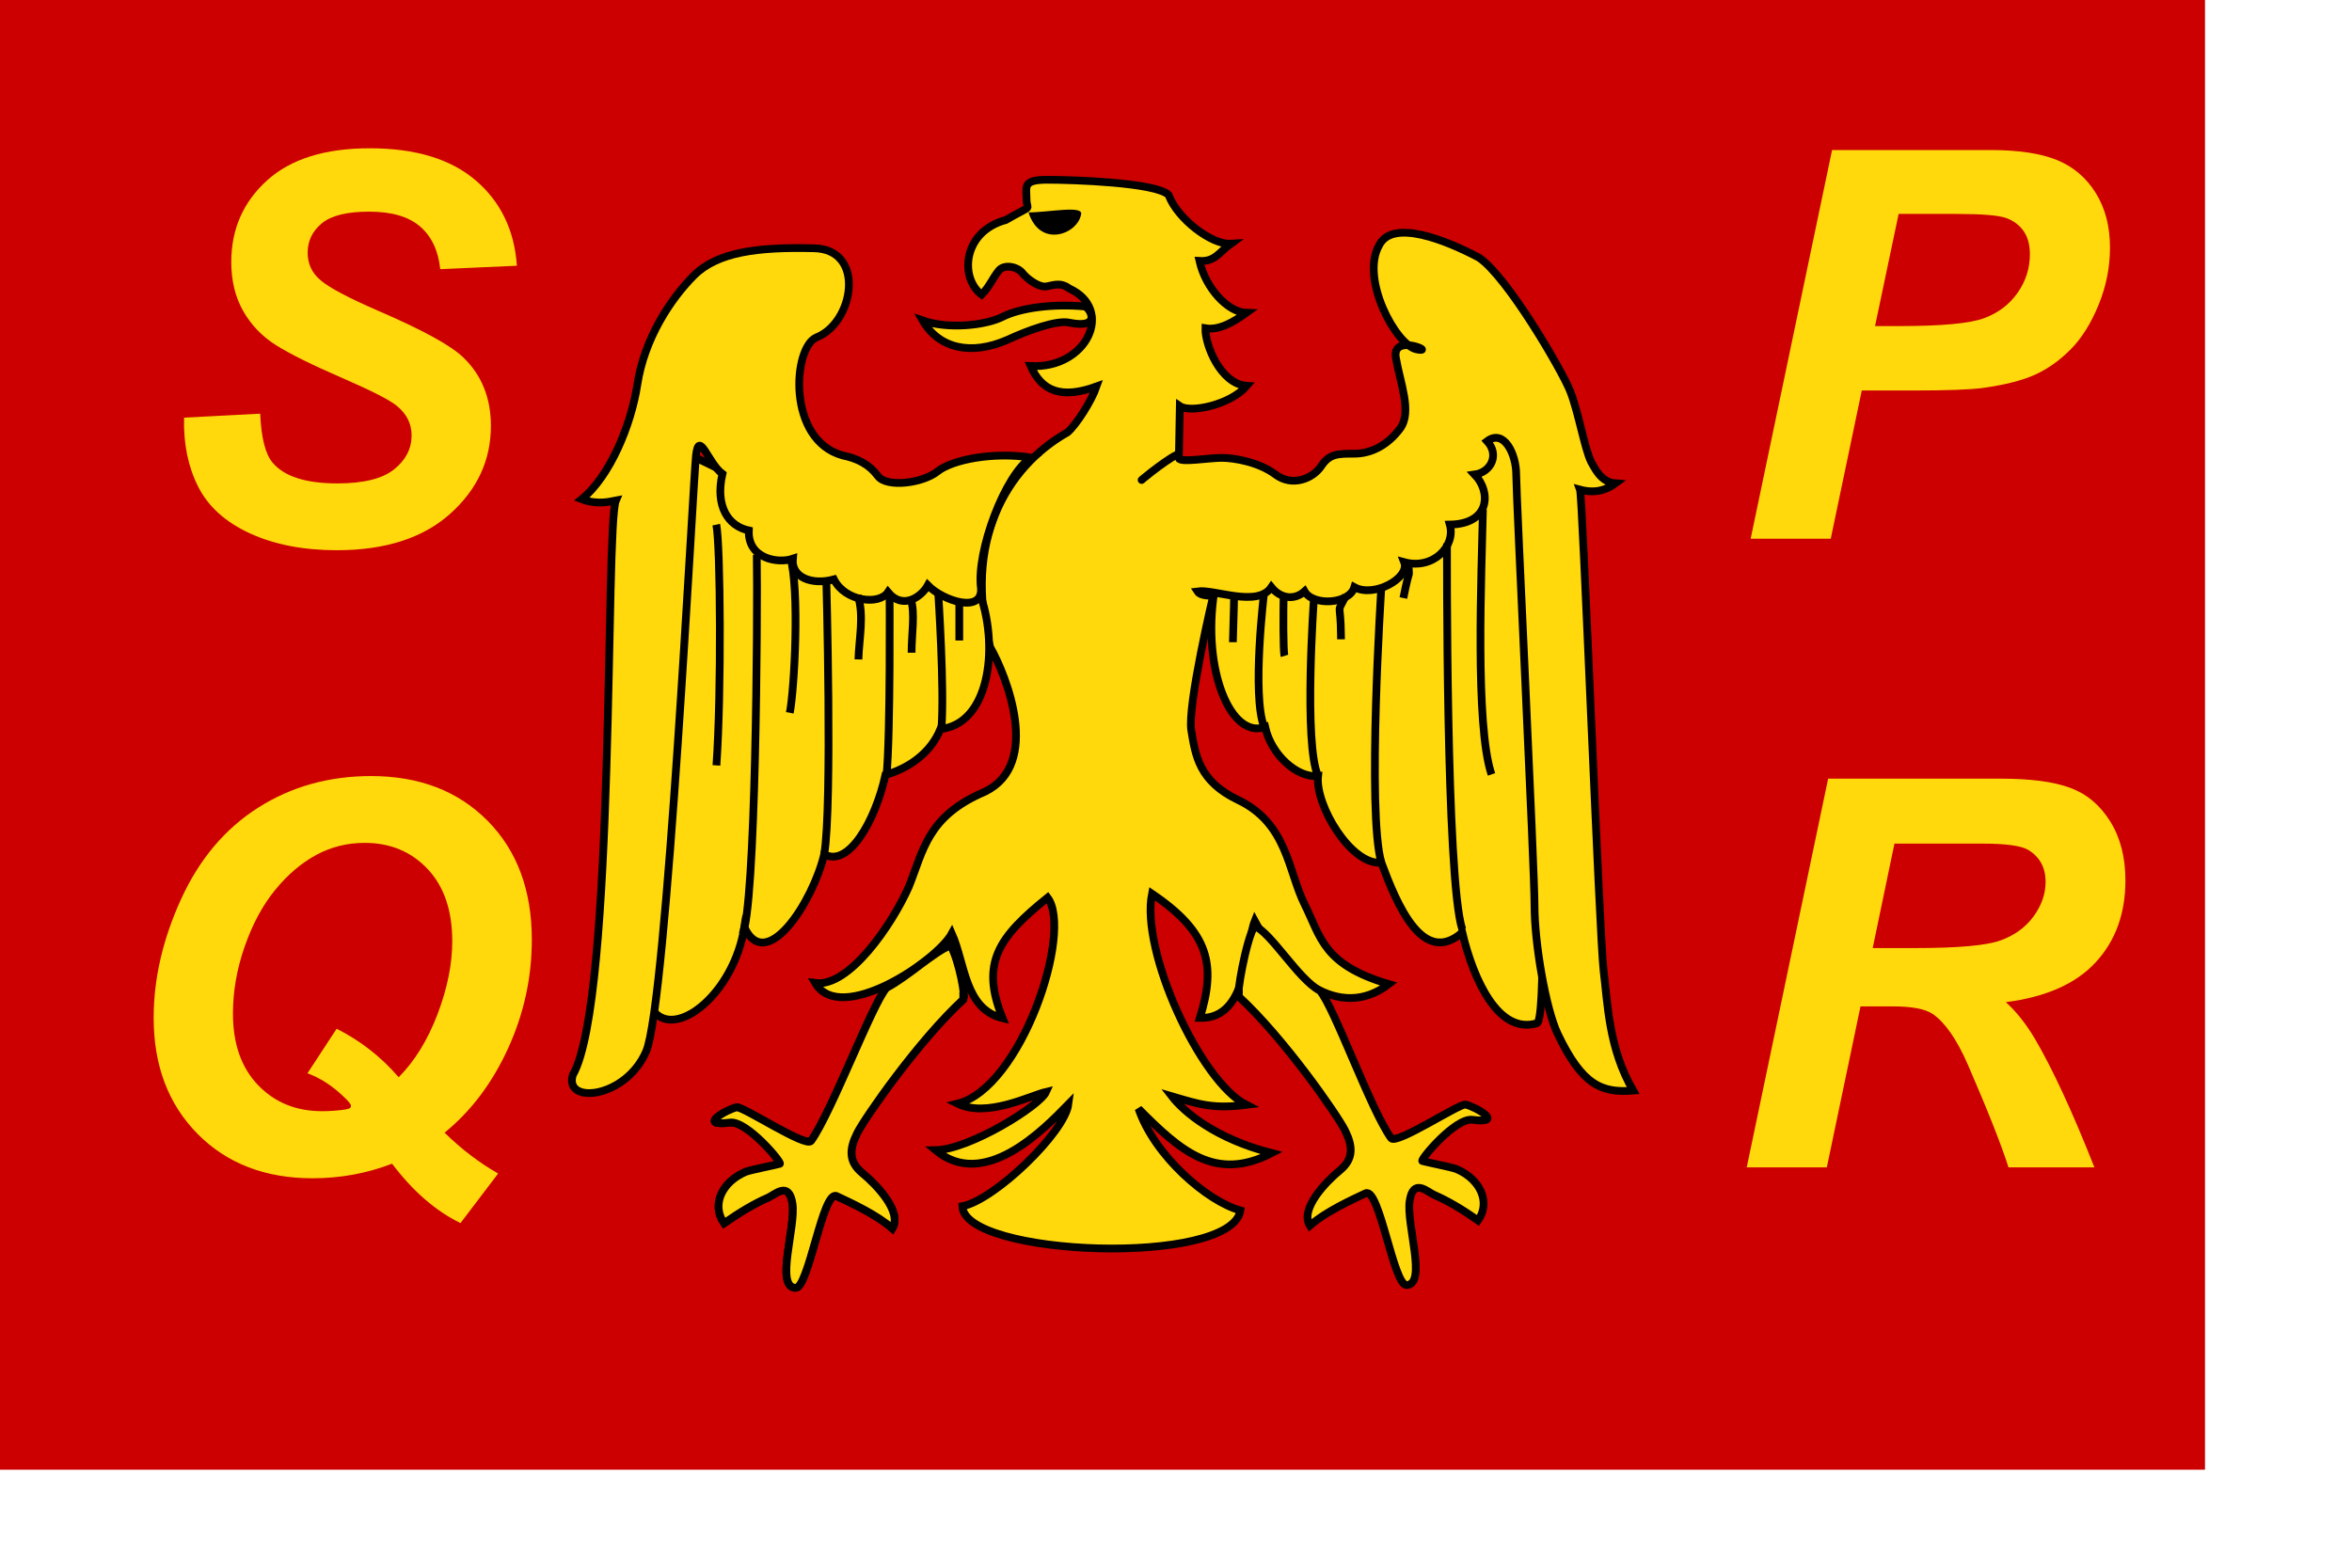
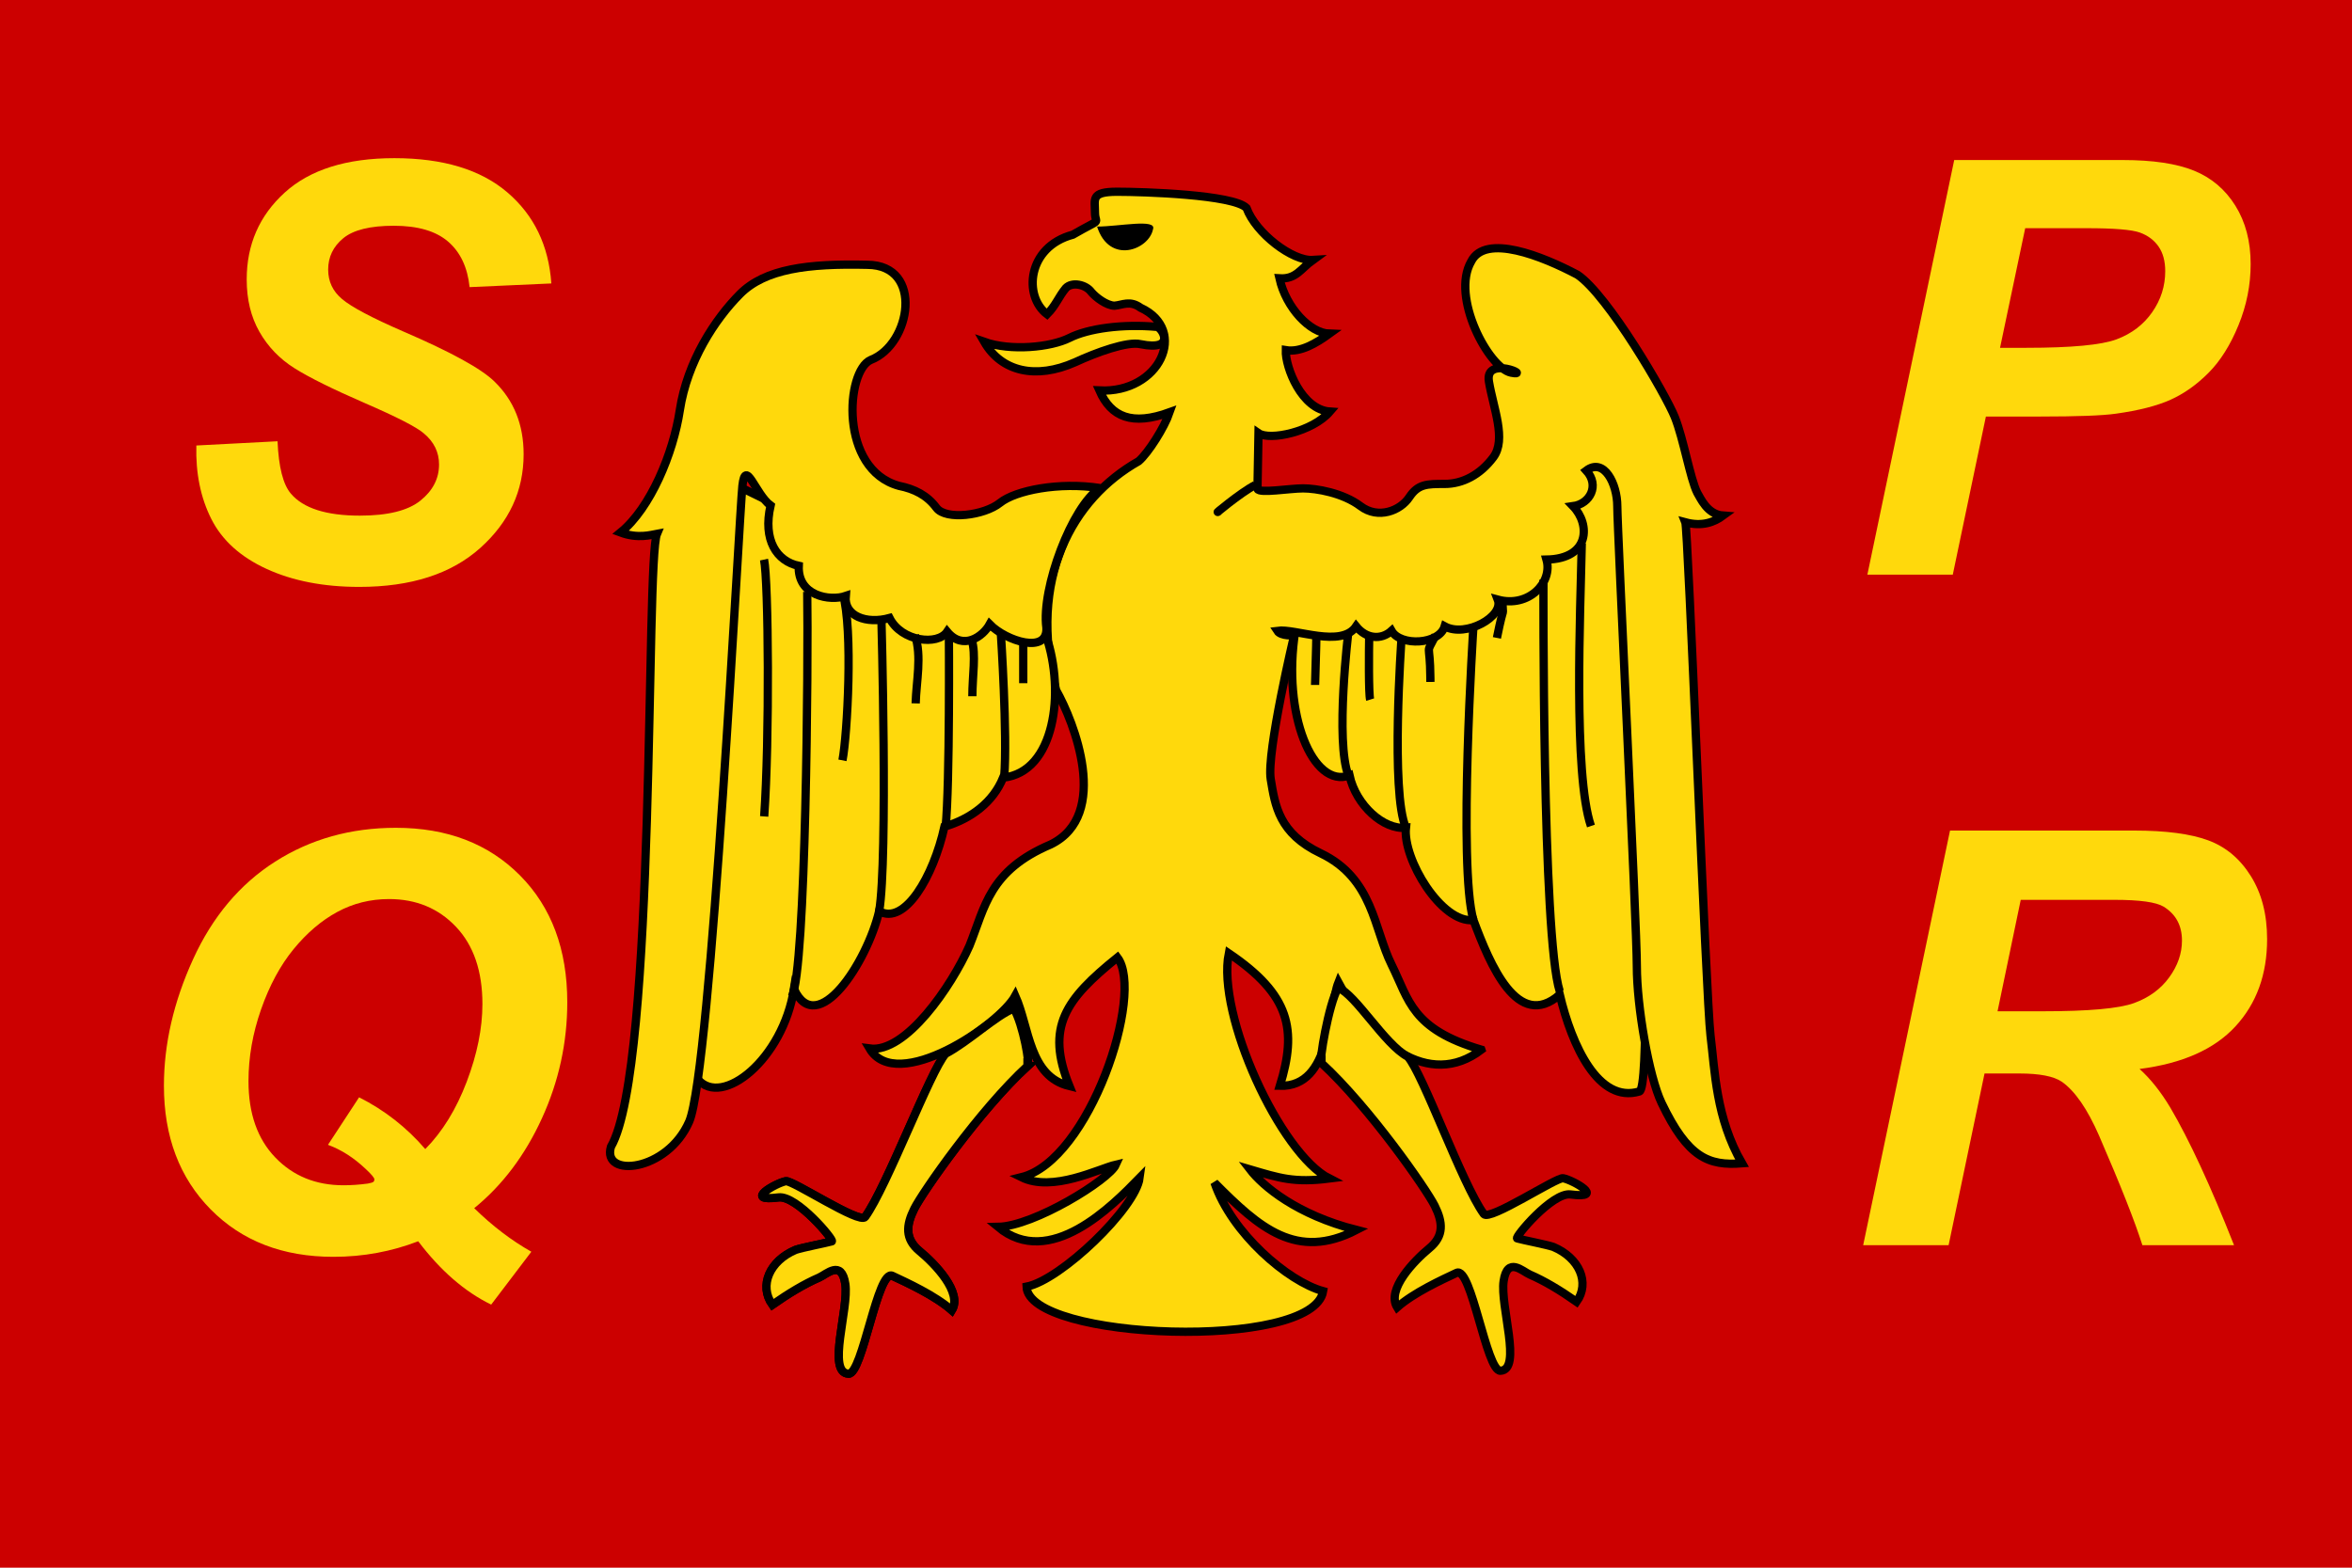
- <svg xmlns="http://www.w3.org/2000/svg" id="svg554" width="165mm" height="311.81pt">
+ <svg xmlns="http://www.w3.org/2000/svg" id="svg554" width="438.484pt" height="292.322pt" version="1.1">
  <defs id="defs556" />
  <rect y="0" x="0" height="389.763" width="584.646" id="rect559" style="font-size:12px;fill:#cc0000;fill-rule:evenodd;stroke-width:1" />
-   <path style="fill:#ffd90c;stroke:none;stroke-width:2;stroke-miterlimit:4;stroke-opacity:1" d="M 48.808,110.761 L 68.987,109.706 C 69.269,116.128 70.37,120.464 72.292,122.714 C 75.386,126.37 81.105,128.198 89.448,128.198 C 96.386,128.198 101.401,126.956 104.495,124.471 C 107.589,121.987 109.136,118.987 109.136,115.471 C 109.136,112.425 107.87,109.847 105.339,107.737 C 103.558,106.19 98.671,103.682 90.679,100.214 C 82.687,96.745 76.851,93.85 73.171,91.53 C 69.491,89.21 66.597,86.198 64.487,82.495 C 62.378,78.792 61.323,74.456 61.323,69.487 C 61.323,60.815 64.464,53.62 70.745,47.901 C 77.027,42.183 86.12,39.323 98.027,39.323 C 110.12,39.323 119.483,42.159 126.116,47.831 C 132.749,53.503 136.394,61.05 137.05,70.471 L 116.73,71.386 C 116.214,66.464 114.433,62.69 111.386,60.065 C 108.339,57.44 103.839,56.128 97.886,56.128 C 92.026,56.128 87.843,57.159 85.335,59.221 C 82.827,61.284 81.573,63.886 81.573,67.026 C 81.573,69.979 82.722,72.417 85.019,74.339 C 87.316,76.307 92.401,79.003 100.277,82.425 C 112.136,87.534 119.683,91.682 122.917,94.87 C 127.745,99.557 130.159,105.581 130.159,112.94 C 130.159,122.034 126.562,129.804 119.366,136.249 C 112.171,142.694 102.151,145.917 89.308,145.917 C 80.448,145.917 72.773,144.429 66.28,141.452 C 59.788,138.475 55.206,134.339 52.534,129.042 C 49.862,123.745 48.62,117.651 48.808,110.761 L 48.808,110.761 z " id="text670" />
-   <path style="fill:#ffd90c;stroke:none;stroke-width:2;stroke-miterlimit:4;stroke-opacity:1" d="M 485.414,142.865 L 464.18,142.865 L 485.766,39.787 L 527.672,39.787 C 535.125,39.787 541.019,40.666 545.356,42.424 C 549.691,44.182 553.125,47.088 555.656,51.143 C 558.187,55.197 559.453,60.037 559.453,65.662 C 559.453,70.865 558.445,75.928 556.43,80.85 C 554.414,85.772 551.941,89.709 549.012,92.662 C 546.082,95.615 542.93,97.854 539.555,99.377 C 536.18,100.9 531.633,102.061 525.914,102.857 C 522.586,103.326 516.352,103.561 507.211,103.561 L 493.641,103.561 L 485.414,142.865 z M 497.156,86.475 L 503.695,86.475 C 514.898,86.475 522.375,85.772 526.125,84.365 C 529.875,82.959 532.828,80.709 534.984,77.615 C 537.141,74.522 538.219,71.123 538.219,67.42 C 538.219,64.936 537.668,62.897 536.566,61.303 C 535.465,59.709 533.918,58.549 531.926,57.822 C 529.934,57.096 525.492,56.733 518.602,56.732 L 503.414,56.732 L 497.156,86.475 z " id="text673" />
-   <path style="fill:#ffd90c;stroke:none;stroke-width:2;stroke-miterlimit:4;stroke-opacity:1" d="M 103.955,308.607 C 100.673,309.873 97.275,310.834 93.759,311.49 C 90.244,312.146 86.611,312.475 82.861,312.475 C 70.299,312.475 60.138,308.549 52.381,300.697 C 44.623,292.846 40.744,282.592 40.744,269.935 C 40.744,259.576 43.158,249.1 47.986,238.506 C 52.814,227.912 59.623,219.814 68.412,214.213 C 77.201,208.611 87.197,205.811 98.4,205.81 C 111.15,205.811 121.439,209.76 129.267,217.658 C 137.095,225.557 141.009,236.068 141.009,249.193 C 141.009,259.225 138.912,268.834 134.717,278.021 C 130.521,287.209 124.908,294.662 117.877,300.381 C 122.377,304.787 127.111,308.396 132.08,311.209 L 122.095,324.357 C 115.533,321.17 109.486,315.92 103.955,308.607 L 103.955,308.607 z M 105.713,285.685 C 109.978,281.373 113.412,275.795 116.013,268.951 C 118.615,262.107 119.916,255.662 119.916,249.615 C 119.916,241.459 117.736,235.072 113.377,230.455 C 109.017,225.838 103.463,223.529 96.713,223.529 C 92.072,223.529 87.783,224.596 83.845,226.728 C 79.908,228.861 76.287,231.943 72.982,235.975 C 69.677,240.006 66.982,244.998 64.896,250.951 C 62.81,256.904 61.767,262.857 61.767,268.81 C 61.767,276.826 63.982,283.143 68.412,287.76 C 72.841,292.377 78.502,294.685 85.392,294.685 C 87.314,294.685 89.33,294.545 91.439,294.264 C 92.189,294.123 92.646,293.982 92.81,293.842 C 92.974,293.701 93.056,293.49 93.056,293.209 C 93.056,292.834 92.353,291.99 90.947,290.678 C 87.994,287.865 84.853,285.85 81.525,284.631 L 89.259,272.818 C 95.588,276.006 101.072,280.295 105.713,285.685 L 105.713,285.685 z " id="text676" />
-   <path style="fill:#ffd90c;stroke:none;stroke-width:2;stroke-miterlimit:4;stroke-opacity:1" d="M 484.373,309.575 L 463.139,309.575 L 484.725,206.496 L 530.498,206.496 C 538.373,206.497 544.502,207.305 548.885,208.922 C 553.268,210.54 556.807,213.504 559.502,217.817 C 562.197,222.129 563.545,227.356 563.545,233.496 C 563.545,242.262 560.92,249.493 555.67,255.188 C 550.42,260.883 542.475,264.411 531.834,265.77 C 534.553,268.207 537.107,271.418 539.498,275.403 C 544.232,283.465 549.506,294.856 555.318,309.575 L 532.537,309.575 C 530.709,303.762 527.123,294.692 521.779,282.364 C 518.873,275.707 515.779,271.231 512.498,268.934 C 510.482,267.575 506.967,266.895 501.951,266.895 L 493.303,266.895 L 484.373,309.575 z M 496.537,251.426 L 507.787,251.426 C 519.178,251.426 526.736,250.746 530.463,249.387 C 534.189,248.028 537.107,245.895 539.217,242.989 C 541.326,240.082 542.381,237.036 542.381,233.848 C 542.381,230.098 540.857,227.286 537.811,225.41 C 535.936,224.286 531.881,223.723 525.647,223.723 L 502.303,223.723 L 496.537,251.426 z " id="text679" />
-   <g id="g1386" transform="translate(0.340265,0)">
-     <path d="M 255.067,265.053 C 243.198,275.967 228.955,296.43 226.92,300.523 C 224.885,304.616 224.546,308.026 228.277,311.096 C 232.007,314.165 238.967,321.35 236.259,325.773 C 232.04,322.061 225.148,318.927 221.473,317.196 C 217.798,315.465 214.072,341.678 210.591,341.54 C 205.116,341.322 210.728,325.383 209.786,319.205 C 208.843,313.028 205.08,316.845 203.259,317.632 C 199.616,319.206 195.806,321.498 191.652,324.397 C 188.26,319.622 190.973,313.483 197.416,310.755 C 199.019,310.191 205.011,309.043 206.433,308.63 C 207.144,308.423 197.691,297.121 193.177,297.703 C 184.251,298.855 192.483,294.144 194.994,293.673 C 196.632,293.365 213.355,304.445 214.712,302.57 C 220.138,295.066 230.99,266.077 234.72,261.984 C 240.485,258.915 247.267,252.435 251.676,250.729 C 254.05,254.822 255.746,265.053 255.067,264.712 L 255.067,265.053 L 255.067,265.053 L 255.067,265.053 z " id="path2259" style="font-size:12px;fill:#ffd90c;fill-opacity:1;fill-rule:evenodd;stroke:#000000;stroke-width:2.056" />
-     <path style="font-size:12px;fill:#ffd90c;fill-opacity:1;fill-rule:evenodd;stroke:#000000;stroke-width:2.056" id="path619" d="M 321.628,156.83 C 318.327,177.578 326.029,196.113 335.107,192.794 C 336.757,200.263 343.634,206.349 349.135,205.796 C 348.31,213.542 357.938,229.587 365.915,228.757 C 370.041,239.823 376.918,256.422 387.371,247.292 C 390.397,260.018 396.999,274.403 407.176,271.36 C 411.853,269.977 403.876,103.991 404.701,106.758 L 321.628,156.83 L 321.628,156.83 z " />
-     <path style="font-size:12px;fill:#ffd90c;fill-opacity:1;fill-rule:evenodd;stroke:#000000;stroke-width:2.056" id="path1831" d="M 367.888,260.982 C 350.483,255.84 349.961,248.676 345.559,239.823 C 341.158,230.97 341.027,218.405 327.954,212.159 C 317.587,207.205 316.629,200.378 315.529,193.738 C 314.429,187.099 321.353,157.937 321.353,157.937 C 321.353,157.937 318.063,158.261 317.152,156.83 C 321.686,156.182 333.067,161.201 336.757,155.724 C 339.28,158.853 342.97,159.178 345.559,156.83 C 347.76,160.742 357.407,160.284 358.763,155.724 C 364.009,158.596 373.589,153.253 371.967,149.084 C 379.68,151.175 385.693,144.792 384.07,139.125 C 394.896,138.935 395.018,130.34 390.672,125.846 C 394.884,125.265 397.352,120.705 393.973,116.994 C 398.374,113.674 401.675,120.313 401.675,125.846 C 401.675,131.379 406.532,230.255 406.532,240.214 C 406.532,250.174 409.523,267.589 412.678,274.194 C 419.225,287.898 424.392,289.876 432.684,289.227 C 426.192,278.016 425.948,266.313 424.848,257.461 C 423.748,248.609 419.21,129.848 418.58,129.87 L 418.572,129.849 C 422.736,130.976 425.741,129.844 427.985,128.186 C 423.984,127.897 422.344,123.781 421.54,122.485 C 419.784,118.951 418.18,109.248 415.979,103.715 C 413.778,98.182 399.332,73.358 391.772,68.305 C 382.97,63.644 368.902,58.016 365.365,64.985 C 360.225,73.822 369.766,91.543 375.268,92.649 C 380.769,93.756 368.666,88.223 369.766,94.862 C 370.866,101.502 374.167,109.248 370.866,113.674 C 367.566,118.1 363.164,120.313 358.763,120.313 C 354.362,120.313 352.161,120.313 349.961,123.633 C 347.76,126.953 342.259,129.166 337.857,125.846 C 333.456,122.526 326.854,121.42 323.553,121.42 C 320.252,121.42 312.617,122.728 312.228,121.554 L 312.484,107.694 C 315.275,109.624 325.936,107.352 330.243,102.322 C 323.238,101.86 319.135,91.354 319.269,87.057 C 322.982,87.672 326.876,85.303 330.115,82.96 C 325.282,82.811 319.347,76.549 317.692,69.2 C 321.85,69.456 322.929,66.854 325.996,64.638 C 320.933,64.959 311.823,58.012 309.505,51.7 C 306.204,48.381 283.942,47.671 277.34,47.671 C 270.738,47.671 271.839,49.493 271.839,52.813 C 271.839,56.132 274.04,53.919 266.337,58.345 C 254.94,61.402 254.034,73.697 259.93,78.135 C 262.131,75.922 262.756,73.835 264.587,71.63 C 266.14,69.975 269.585,70.751 270.914,72.585 C 272.037,73.94 274.718,75.955 276.67,76.004 C 278.658,75.855 280.547,74.586 283.17,76.509 C 295.218,82.048 287.905,97.852 272.939,97.075 C 275.868,103.732 281.058,105.88 290.397,102.493 C 289.091,106.277 285.086,112.613 282.703,114.658 C 266.191,123.997 255.067,143.908 262.192,171.607 C 266.593,179.353 275.814,202.632 260.836,209.945 C 245.498,216.462 244.52,225.505 240.642,235.14 C 236.164,245.248 224.754,261.933 215.807,260.681 C 222.52,272.088 248.088,254.801 252.034,247.569 C 255.59,255.595 255.445,267.599 265.493,270.025 C 259.501,255.326 264.527,248.446 277.423,238.042 C 284.226,247.029 270.481,288.495 253.556,292.681 C 261.348,296.527 272.847,290.527 277.048,289.554 C 275.414,293.276 256.651,304.893 247.715,305.027 C 260.564,315.725 276.14,299.799 282.942,292.835 C 281.964,300.347 263.331,318.261 254.828,319.893 C 255.272,333.262 326.082,335.934 328.561,321.012 C 319.759,318.608 305.816,306.583 301.547,294.045 C 312.687,305.28 321.942,313.483 336.847,305.793 C 322.008,302.015 313.587,294.924 310.35,290.725 C 317.757,292.904 321.303,294.112 330.106,293.005 C 317.901,286.813 302.045,252.253 305.105,237.011 C 320.372,247.349 322.114,255.982 317.803,269.958 C 330.787,270.292 329.822,250.632 332.356,244.249 C 340.336,258.993 354.728,271.02 367.888,260.982 L 367.888,260.982 L 367.888,260.982 L 367.888,260.982 L 367.888,260.982 L 367.888,260.982 L 367.888,260.982 L 367.888,260.982 L 367.888,260.982 L 367.888,260.982 L 367.888,260.982 L 367.888,260.982 L 367.888,260.982 L 367.888,260.982 z " />
-     <path style="font-size:12px;fill:#ffd90c;fill-opacity:1;fill-rule:evenodd;stroke:#000000;stroke-width:2.056" id="path1832" d="M 287.294,81.274 C 278.735,80.491 270.177,81.665 265.509,84.013 C 260.84,86.36 250.921,87.338 244.307,84.991 C 248.586,92.424 257.145,94.38 266.87,90.077 C 272.212,87.605 279.902,84.795 283.209,85.577 C 291.962,87.338 288.655,81.665 287.294,81.274 L 287.294,81.274 z " />
-     <path style="font-size:12px;fill:#ffd90c;fill-opacity:1;fill-rule:evenodd;stroke:#000000;stroke-width:2.056" id="path611" d="M 259.736,158.213 C 264.412,172.045 261.936,191.964 249.008,193.347 C 246.532,199.433 241.03,203.583 234.429,205.519 C 231.678,217.968 224.526,230.14 218.199,226.544 C 215.173,239.27 202.795,258.358 197.018,245.909 C 194.268,263.338 179.138,275.51 173.087,268.317 C 168.135,262.508 179.138,118.93 179.138,118.93 L 259.736,158.213 L 259.736,158.213 z " />
-     <path style="font-size:12px;fill:#ffd90c;fill-opacity:1;fill-rule:evenodd;stroke:#000000;stroke-width:2.056" id="path610" d="M 273.088,121.342 C 262.974,119.777 252.121,121.895 248.231,125.025 C 244.341,128.155 234.776,129.396 232.442,126.266 C 230.108,123.136 226.996,121.571 223.106,120.788 C 208.213,116.686 209.919,92.152 216.103,89.49 C 226.126,85.625 229.345,65.907 215.278,65.834 C 200.493,65.482 189.831,66.846 183.607,73.106 C 177.382,79.365 170.497,89.847 168.643,102.009 C 167.015,112.697 161.39,126.305 153.908,132.391 C 158.216,133.997 161.575,132.97 162.969,132.715 C 160.085,139.512 162.938,265.386 151.527,285.106 C 149.192,292.931 165.531,291.365 170.977,278.846 C 176.424,266.327 183.426,127.831 184.204,120.788 C 184.982,113.746 187.402,122.867 191.207,125.673 C 189.233,134.288 192.754,139.536 198.208,140.682 C 197.886,148.191 205.942,149.519 209.879,148.175 C 209.415,153.194 215.05,155.225 220.772,153.652 C 223.742,159.548 232.772,160.56 235.099,157.058 C 239.075,161.856 244.026,158.213 245.668,155.217 C 249.786,159.414 260.171,162.719 259.768,156.039 C 258.437,146.336 266.164,125.768 273.088,121.342 L 273.088,121.342 L 273.088,121.342 z " />
-     <path style="font-size:12px;fill:#ffd90c;fill-opacity:1;fill-rule:evenodd;stroke:#000000;stroke-width:2.056" id="path612" d="M 200.319,147.148 C 200.594,163.746 200.044,241.206 196.468,247.846" />
-     <path style="font-size:12px;fill:#ffd90c;fill-opacity:1;fill-rule:evenodd;stroke:#000000;stroke-width:2.056" id="path616" d="M 218.199,226.544 C 220.4,213.542 218.75,153.51 218.75,153.51" />
-     <path style="font-size:12px;fill:#ffd90c;fill-opacity:1;fill-rule:evenodd;stroke:#000000;stroke-width:2.056" id="path617" d="M 234.704,205.796 C 235.804,194.73 235.529,157.383 235.529,157.383" />
-     <path style="font-size:12px;fill:#ffd90c;fill-opacity:1;fill-rule:evenodd;stroke:#000000;stroke-width:2.056" id="path618" d="M 249.283,193.07 C 250.108,182.835 248.458,157.66 248.458,157.66" />
-     <path style="font-size:12px;fill:#ffd90c;fill-opacity:1;fill-rule:evenodd;stroke:#000000;stroke-width:2.056" id="path620" d="M 334.831,192.794 C 331.53,184.218 334.831,157.107 334.831,157.107" />
-     <path style="font-size:12px;fill:#ffd90c;fill-opacity:1;fill-rule:evenodd;stroke:#000000;stroke-width:2.056" id="path621" d="M 349.135,205.796 C 345.285,197.22 348.035,158.767 348.035,158.767" />
-     <path style="font-size:12px;fill:#ffd90c;fill-opacity:1;fill-rule:evenodd;stroke:#000000;stroke-width:2.056" id="path622" d="M 365.915,228.757 C 362.064,215.478 365.915,155.724 365.915,155.724" />
-     <path style="font-size:12px;fill:#ffd90c;fill-opacity:1;fill-rule:evenodd;stroke:#000000;stroke-width:2.056" id="path623" d="M 387.371,246.462 C 382.97,232.907 383.325,144.125 383.325,144.125" />
-     <path style="font-size:12px;fill:#ffd90c;fill-opacity:1;fill-rule:evenodd;stroke:#000000;stroke-width:2.056" id="path849" d="M 189.617,202.982 C 190.973,183.883 190.7,144.387 189.579,139.129" />
-     <path style="font-size:12px;fill:#ffd90c;fill-opacity:1;fill-rule:evenodd;stroke:#000000;stroke-width:2.056" id="path850" d="M 392.85,135.103 C 392.511,151.814 390.716,192.409 395.125,205.369" />
-     <path style="font-size:12px;fill:#ffd90c;fill-opacity:1;fill-rule:evenodd;stroke:#000000;stroke-width:2.056" id="path852" d="M 255.067,265.053 C 243.198,275.967 228.955,296.43 226.92,300.523 C 224.885,304.616 224.546,308.026 228.277,311.096 C 232.007,314.165 238.967,321.35 236.259,325.773 C 232.04,322.061 225.148,318.927 221.473,317.196 C 217.798,315.465 214.072,341.678 210.591,341.54 C 205.116,341.322 210.728,325.383 209.786,319.205 C 208.843,313.028 205.08,316.845 203.259,317.632 C 199.616,319.206 195.806,321.498 191.652,324.397 C 188.26,319.622 190.973,313.483 197.416,310.755 C 199.019,310.191 205.011,309.043 206.433,308.63 C 207.144,308.423 197.691,297.121 193.177,297.703 C 184.251,298.855 192.483,294.144 194.994,293.673 C 196.632,293.365 213.355,304.445 214.712,302.57 C 220.138,295.066 230.99,266.077 234.72,261.984 C 240.485,258.915 247.267,252.435 251.676,250.729 C 254.05,254.822 255.746,265.053 255.067,264.712 L 255.067,265.053 L 255.067,265.053 L 255.067,265.053 z " />
-     <path style="fill:#000000;fill-opacity:1;fill-rule:evenodd;stroke:none;stroke-width:1pt;stroke-linecap:butt;stroke-linejoin:miter;stroke-opacity:1" id="path861" d="M 272.362,56.329 C 275.415,65.878 285.249,62.127 286.267,57.011 C 287.284,54.282 277.789,56.329 272.362,56.329 L 272.362,56.329 z " />
-     <path style="font-size:12px;fill:#ffd90c;fill-opacity:1;fill-rule:evenodd;stroke:#000000;stroke-width:2.056" id="path862" d="M 311.663,120.598 C 308.07,122.405 300.768,128.544 302.656,127.073" />
-     <path style="font-size:12px;fill:#ffd90c;fill-opacity:1;fill-rule:evenodd;stroke:#000000;stroke-width:2.056" id="path863" d="M 373.157,148.944 C 373.157,155.032 373.799,148.47 371.754,158.601" />
-     <path style="font-size:12px;fill:#ffd90c;fill-opacity:1;fill-rule:evenodd;stroke:#000000;stroke-width:2.056" id="path864" d="M 356.503,157.963 C 353.876,163.245 355.14,159.019 355.212,168.526 C 355.209,168.188 355.22,169.202 355.221,169.54" />
-     <path style="font-size:12px;fill:#ffd90c;fill-opacity:1;fill-rule:evenodd;stroke:#000000;stroke-width:2.056" id="path865" d="M 340.008,157.882 C 339.928,161.838 339.848,172.659 340.248,173.937" />
-     <path style="font-size:12px;fill:#ffd90c;fill-opacity:1;fill-rule:evenodd;stroke:#000000;stroke-width:2.056" id="path866" d="M 326.876,157.963 C 326.876,160.089 326.556,169.383 326.556,170.302" />
-     <path style="font-size:12px;fill:#ffd90c;fill-opacity:1;fill-rule:evenodd;stroke:#000000;stroke-width:2.056" id="path867" d="M 209.173,147.655 C 211.735,156.4 210.293,182.831 209.072,189.039" />
-     <path style="font-size:12px;fill:#ffd90c;fill-opacity:1;fill-rule:evenodd;stroke:#000000;stroke-width:2.056" id="path868" d="M 227.108,157.963 C 228.833,163.165 227.418,169.417 227.269,174.878" />
-     <path style="font-size:12px;fill:#ffd90c;fill-opacity:1;fill-rule:evenodd;stroke:#000000;stroke-width:2.056" id="path869" d="M 241.201,159.09 C 242.322,162.634 241.361,168.111 241.361,173.105" />
-     <path style="font-size:12px;fill:#ffd90c;fill-opacity:1;fill-rule:evenodd;stroke:#000000;stroke-width:2.056" id="path870" d="M 254.012,159.251 C 254.012,162.786 254.012,166.322 254.012,169.857" />
-     <path d="M 328.145,264.317 C 340.015,275.23 354.258,295.694 356.292,299.786 C 358.327,303.879 358.666,307.289 354.936,310.359 C 351.205,313.429 344.246,320.614 346.953,325.037 C 351.172,321.324 358.065,318.191 361.739,316.46 C 365.414,314.729 369.141,340.942 372.621,340.803 C 378.096,340.585 372.484,324.646 373.427,318.469 C 374.369,312.291 378.132,316.108 379.954,316.895 C 383.596,318.47 387.407,320.761 391.561,323.66 C 394.952,318.885 392.239,312.747 385.796,310.018 C 384.193,309.454 378.201,308.306 376.779,307.893 C 376.068,307.686 385.521,296.384 390.035,296.967 C 398.961,298.118 390.73,293.408 388.219,292.936 C 386.58,292.629 369.857,303.709 368.501,301.833 C 363.075,294.33 353.328,266.814 349.598,262.721 C 343.833,259.651 336.682,247.278 332.273,245.572 C 329.899,249.665 327.467,264.317 328.145,263.976 L 328.145,264.317 L 328.145,264.317 L 328.145,264.317 z " id="path2261" style="font-size:12px;fill:#ffd90c;fill-opacity:1;fill-rule:evenodd;stroke:#000000;stroke-width:2.056" />
+   <path style="fill:#ffd90c;stroke:none;stroke-width:2;stroke-miterlimit:4;stroke-opacity:1" d="m 48.808,110.761 20.18,-1.055 c 0.281,6.422 1.383,10.758 3.305,13.008 3.094,3.656 8.812,5.484 17.156,5.484 6.937,2e-5 11.953,-1.242 15.047,-3.727 3.094,-2.484 4.641,-5.484 4.641,-9 -7e-5,-3.047 -1.266,-5.625 -3.797,-7.734 -1.781,-1.547 -6.668,-4.055 -14.66,-7.523 -7.992,-3.469 -13.828,-6.363 -17.508,-8.684 -3.68,-2.32 -6.574,-5.332 -8.684,-9.035 -2.109,-3.703 -3.164,-8.039 -3.164,-13.008 -2.2e-5,-8.672 3.141,-15.867 9.422,-21.586 6.281,-5.719 15.375,-8.578 27.281,-8.578 12.094,1.05e-4 21.457,2.836 28.09,8.508 6.633,5.672 10.277,13.219 10.934,22.641 l -20.32,0.914 c -0.516,-4.922 -2.297,-8.695 -5.344,-11.32 -3.047,-2.625 -7.547,-3.937 -13.5,-3.938 -5.859,8.8e-5 -10.043,1.031 -12.551,3.094 -2.508,2.063 -3.762,4.664 -3.762,7.805 -4.2e-5,2.953 1.148,5.391 3.445,7.312 2.297,1.969 7.383,4.664 15.258,8.086 11.859,5.109 19.406,9.258 22.641,12.445 4.828,4.688 7.242,10.711 7.242,18.07 -9e-5,9.094 -3.598,16.863 -10.793,23.309 -7.195,6.445 -17.215,9.668 -30.059,9.668 -8.859,0 -16.535,-1.488 -23.027,-4.465 -6.492,-2.977 -11.074,-7.113 -13.746,-12.41 -2.672,-5.297 -3.914,-11.391 -3.727,-18.281 z" id="text670" />
+   <path style="fill:#ffd90c;stroke:none;stroke-width:2;stroke-miterlimit:4;stroke-opacity:1" d="M 485.414,142.865 H 464.18 L 485.766,39.787 h 41.906 c 7.453,1.03e-4 13.348,0.879 17.684,2.637 4.336,1.758 7.769,4.664 10.301,8.719 2.531,4.055 3.797,8.895 3.797,14.52 -1.1e-4,5.203 -1.008,10.266 -3.023,15.188 -2.016,4.922 -4.488,8.859 -7.418,11.812 -2.93,2.953 -6.082,5.191 -9.457,6.715 -3.375,1.523 -7.922,2.684 -13.641,3.48 -3.328,0.469 -9.563,0.703 -18.703,0.703 h -13.57 z m 11.742,-56.391 h 6.539 c 11.203,5.7e-5 18.68,-0.703 22.43,-2.109 3.75,-1.406 6.703,-3.656 8.859,-6.75 2.156,-3.094 3.234,-6.492 3.234,-10.195 -8e-5,-2.484 -0.551,-4.523 -1.652,-6.117 -1.102,-1.594 -2.649,-2.754 -4.641,-3.48 -1.992,-0.726 -6.434,-1.09 -13.324,-1.09 h -15.188 z" id="text673" />
+   <path style="fill:#ffd90c;stroke:none;stroke-width:2;stroke-miterlimit:4;stroke-opacity:1" d="m 103.955,308.607 c -3.281,1.266 -6.68,2.227 -10.195,2.883 -3.516,0.656 -7.148,0.984 -10.898,0.984 -12.563,0 -22.723,-3.926 -30.48,-11.777 -7.758,-7.852 -11.637,-18.105 -11.637,-30.762 -1.2e-5,-10.359 2.414,-20.836 7.242,-31.43 4.828,-10.594 11.637,-18.691 20.426,-24.293 8.789,-5.601 18.785,-8.402 29.988,-8.402 12.75,1e-4 23.039,3.949 30.867,11.848 7.828,7.899 11.742,18.41 11.742,31.535 -1.1e-4,10.031 -2.098,19.641 -6.293,28.828 -4.195,9.188 -9.809,16.641 -16.84,22.359 4.5,4.406 9.234,8.016 14.203,10.828 l -9.984,13.148 c -6.563,-3.188 -12.609,-8.438 -18.141,-15.75 z m 1.758,-22.922 c 4.266,-4.312 7.699,-9.891 10.301,-16.734 2.601,-6.844 3.902,-13.289 3.902,-19.336 -9e-5,-8.156 -2.18,-14.543 -6.539,-19.16 -4.359,-4.617 -9.914,-6.926 -16.664,-6.926 -4.641,8e-5 -8.93,1.066 -12.867,3.199 -3.938,2.133 -7.559,5.215 -10.863,9.246 -3.305,4.031 -6,9.024 -8.086,14.977 -2.086,5.953 -3.129,11.906 -3.129,17.859 -3.4e-5,8.016 2.215,14.332 6.645,18.949 4.43,4.617 10.09,6.926 16.98,6.926 1.922,10e-6 3.937,-0.141 6.047,-0.422 0.75,-0.141 1.207,-0.281 1.371,-0.422 0.164,-0.141 0.246,-0.352 0.246,-0.633 -6.5e-5,-0.375 -0.703,-1.219 -2.109,-2.531 -2.953,-2.812 -6.094,-4.828 -9.422,-6.047 l 7.734,-11.812 c 6.328,3.188 11.812,7.477 16.453,12.867 z" id="text676" />
+   <path style="fill:#ffd90c;stroke:none;stroke-width:2;stroke-miterlimit:4;stroke-opacity:1" d="M 484.373,309.575 H 463.139 L 484.725,206.496 h 45.773 c 7.875,1e-4 14.004,0.809 18.387,2.426 4.383,1.617 7.922,4.582 10.617,8.895 2.695,4.313 4.043,9.539 4.043,15.68 -1e-4,8.766 -2.625,15.996 -7.875,21.691 -5.25,5.695 -13.195,9.223 -23.836,10.582 2.719,2.438 5.273,5.648 7.664,9.633 4.734,8.063 10.008,19.453 15.82,34.172 H 532.537 c -1.828,-5.812 -5.414,-14.883 -10.758,-27.211 -2.906,-6.656 -6,-11.133 -9.281,-13.43 -2.016,-1.359 -5.531,-2.039 -10.547,-2.039 h -8.648 z m 12.164,-58.148 h 11.25 c 11.391,6e-5 18.949,-0.68 22.676,-2.039 3.726,-1.359 6.644,-3.492 8.754,-6.398 2.109,-2.906 3.164,-5.953 3.164,-9.141 -8e-5,-3.75 -1.524,-6.562 -4.57,-8.438 -1.875,-1.125 -5.93,-1.687 -12.164,-1.688 h -23.344 z" id="text679" />
+   <g id="g1386" transform="translate(0.340265)">
+     <path d="m 255.067,265.053 c -11.869,10.914 -26.113,31.377 -28.147,35.47 -2.035,4.093 -2.374,7.503 1.357,10.573 3.73,3.07 10.69,10.255 7.982,14.677 -4.219,-3.712 -11.111,-6.846 -14.786,-8.577 -3.675,-1.731 -7.402,24.482 -10.882,24.343 -5.475,-0.218 0.137,-16.157 -0.806,-22.335 -0.943,-6.178 -4.705,-2.361 -6.527,-1.573 -3.643,1.575 -7.453,3.866 -11.607,6.765 -3.391,-4.775 -0.679,-10.914 5.765,-13.642 1.602,-0.564 7.594,-1.712 9.017,-2.125 0.711,-0.207 -8.742,-11.509 -13.256,-10.926 -8.926,1.152 -0.695,-3.559 1.816,-4.03 1.639,-0.308 18.362,10.772 19.718,8.897 5.426,-7.503 16.278,-36.493 20.008,-40.586 5.765,-3.069 12.547,-9.549 16.956,-11.255 2.374,4.093 4.07,14.324 3.391,13.983 v 0.341 z" id="path2259" style="font-size:12px;fill:#ffd90c;fill-opacity:1;fill-rule:evenodd;stroke:#000000;stroke-width:2.056" />
+     <path style="font-size:12px;fill:#ffd90c;fill-opacity:1;fill-rule:evenodd;stroke:#000000;stroke-width:2.056" id="path619" d="m 321.628,156.83 c -3.301,20.748 4.401,39.283 13.479,35.964 1.65,7.469 8.527,13.555 14.029,13.002 -0.825,7.746 8.802,23.791 16.78,22.962 4.126,11.066 11.003,27.664 21.456,18.535 3.026,12.725 9.628,27.111 19.805,24.068 4.676,-1.383 -3.301,-167.369 -2.476,-164.602 l -83.073,50.072 z" />
+     <path style="font-size:12px;fill:#ffd90c;fill-opacity:1;fill-rule:evenodd;stroke:#000000;stroke-width:2.056" id="path1831" d="m 367.888,260.982 c -17.404,-5.142 -17.927,-12.307 -22.328,-21.159 -4.401,-8.853 -4.532,-21.418 -17.605,-27.664 -10.367,-4.954 -11.325,-11.781 -12.425,-18.42 -1.1,-6.639 5.824,-35.801 5.824,-35.801 0,0 -3.289,0.324 -4.201,-1.107 4.535,-0.648 15.916,4.371 19.606,-1.107 2.523,3.13 6.213,3.454 8.802,1.107 2.201,3.912 11.848,3.454 13.204,-1.107 5.246,2.873 14.826,-2.47 13.203,-6.639 7.714,2.09 13.726,-4.292 12.104,-9.959 10.826,-0.19 10.948,-8.785 6.602,-13.279 4.212,-0.581 6.68,-5.142 3.301,-8.853 4.401,-3.32 7.702,3.32 7.702,8.853 0,5.533 4.857,104.409 4.857,114.368 0,9.959 2.991,27.375 6.146,33.98 6.547,13.704 11.714,15.682 20.006,15.034 -6.491,-11.211 -6.735,-22.914 -7.836,-31.766 -1.1,-8.852 -5.638,-127.613 -6.268,-127.591 l -0.008,-0.021 c 4.164,1.127 7.169,-0.005 9.413,-1.663 -4.001,-0.289 -5.641,-4.405 -6.446,-5.701 -1.756,-3.534 -3.36,-13.237 -5.561,-18.77 -2.201,-5.533 -16.647,-30.357 -24.207,-35.41 -8.802,-4.66 -22.87,-10.289 -26.407,-3.32 -5.14,8.837 4.401,26.558 9.903,27.664 5.502,1.107 -6.602,-4.426 -5.501,2.213 1.1,6.639 4.401,14.385 1.1,18.812 -3.301,4.426 -7.702,6.639 -12.103,6.639 -4.401,0 -6.602,0 -8.802,3.32 -2.201,3.32 -7.702,5.533 -12.103,2.213 -4.401,-3.32 -11.003,-4.426 -14.304,-4.426 -3.301,0 -10.936,1.308 -11.325,0.134 l 0.256,-13.86 c 2.791,1.93 13.452,-0.343 17.759,-5.372 -7.005,-0.463 -11.108,-10.968 -10.974,-15.265 3.713,0.615 7.607,-1.754 10.846,-4.098 -4.834,-0.149 -10.768,-6.41 -12.423,-13.76 4.157,0.257 5.237,-2.345 8.304,-4.562 -5.063,0.321 -14.174,-6.627 -16.491,-12.938 -3.301,-3.32 -25.563,-4.029 -32.165,-4.029 -6.602,0 -5.501,1.822 -5.501,5.142 0,3.32 2.201,1.107 -5.501,5.533 -11.398,3.057 -12.304,15.352 -6.407,19.79 2.201,-2.213 2.826,-4.3 4.657,-6.505 1.553,-1.655 4.998,-0.879 6.327,0.955 1.123,1.355 3.804,3.37 5.756,3.419 1.988,-0.149 3.877,-1.418 6.5,0.505 12.048,5.539 4.735,21.343 -10.231,20.567 2.929,6.657 8.119,8.805 17.458,5.418 -1.306,3.784 -5.312,10.12 -7.695,12.164 -16.512,9.34 -27.635,29.25 -20.511,56.949 4.401,7.746 13.623,31.025 -1.356,38.339 -15.338,6.517 -16.316,15.559 -20.195,25.194 -4.477,10.108 -15.888,26.794 -24.835,25.541 6.713,11.407 32.281,-5.88 36.227,-13.112 3.556,8.026 3.411,20.03 13.459,22.456 -5.992,-14.698 -0.966,-21.579 11.931,-31.983 6.802,8.987 -6.943,50.453 -23.868,54.64 7.792,3.845 19.291,-2.155 23.492,-3.127 -1.634,3.722 -20.396,15.339 -29.332,15.473 12.849,10.698 28.425,-5.228 35.226,-12.192 -0.978,7.512 -19.611,25.425 -28.114,27.057 0.444,13.369 71.255,16.041 73.734,1.119 -8.802,-2.403 -22.746,-14.428 -27.014,-26.967 11.139,11.235 20.395,19.438 35.3,11.748 -14.839,-3.778 -23.261,-10.869 -26.498,-15.067 7.408,2.179 10.954,3.387 19.756,2.28 -12.205,-6.193 -28.061,-40.752 -25.002,-55.994 15.268,10.337 17.009,18.971 12.698,32.947 12.984,0.334 12.019,-19.327 14.553,-25.709 7.98,14.744 22.372,26.77 35.532,16.733 v 0 0 0 0 0 0 0 0 0 0 0 0 z" />
+     <path style="font-size:12px;fill:#ffd90c;fill-opacity:1;fill-rule:evenodd;stroke:#000000;stroke-width:2.056" id="path1832" d="m 287.294,81.274 c -8.559,-0.782 -17.117,0.391 -21.785,2.739 -4.668,2.347 -14.588,3.325 -21.201,0.978 4.279,7.433 12.837,9.39 22.563,5.086 5.342,-2.471 13.032,-5.282 16.339,-4.499 8.753,1.761 5.446,-3.912 4.085,-4.303 z" />
+     <path style="font-size:12px;fill:#ffd90c;fill-opacity:1;fill-rule:evenodd;stroke:#000000;stroke-width:2.056" id="path611" d="m 259.736,158.213 c 4.676,13.832 2.201,33.75 -10.728,35.134 -2.476,6.086 -7.977,10.236 -14.579,12.172 -2.751,12.449 -9.903,24.621 -16.229,21.025 -3.026,12.726 -15.404,31.814 -21.181,19.365 -2.751,17.429 -17.88,29.601 -23.932,22.408 -4.951,-5.809 6.052,-149.387 6.052,-149.387 z" />
+     <path style="font-size:12px;fill:#ffd90c;fill-opacity:1;fill-rule:evenodd;stroke:#000000;stroke-width:2.056" id="path610" d="m 273.088,121.342 c -10.115,-1.565 -20.968,0.553 -24.858,3.683 -3.89,3.13 -13.455,4.371 -15.788,1.241 -2.334,-3.13 -5.446,-4.695 -9.337,-5.477 -14.893,-4.102 -13.187,-28.637 -7.003,-31.298 10.023,-3.865 13.241,-23.583 -0.825,-23.656 -14.785,-0.353 -25.447,1.012 -31.671,7.271 -6.224,6.26 -13.11,16.741 -14.964,28.904 -1.628,10.688 -7.253,24.296 -14.735,30.382 4.308,1.606 7.668,0.579 9.061,0.324 -2.884,6.797 -0.031,132.671 -11.443,152.391 -2.334,7.825 14.005,6.259 19.451,-6.26 5.446,-12.519 12.448,-151.015 13.227,-158.058 0.778,-7.042 3.198,2.079 7.003,4.885 -1.973,8.615 1.548,13.863 7.002,15.009 -0.322,7.509 7.733,8.836 11.671,7.492 -0.464,5.019 5.171,7.05 10.893,5.477 2.97,5.896 12.001,6.908 14.327,3.406 3.976,4.798 8.928,1.154 10.57,-1.842 4.118,4.197 14.503,7.502 14.099,0.822 -1.33,-9.703 6.397,-30.271 13.321,-34.697 z" />
+     <path style="font-size:12px;fill:#ffd90c;fill-opacity:1;fill-rule:evenodd;stroke:#000000;stroke-width:2.056" id="path612" d="m 200.319,147.148 c 0.275,16.599 -0.275,94.059 -3.851,100.698" />
+     <path style="font-size:12px;fill:#ffd90c;fill-opacity:1;fill-rule:evenodd;stroke:#000000;stroke-width:2.056" id="path616" d="m 218.199,226.544 c 2.201,-13.002 0.55,-73.034 0.55,-73.034" />
+     <path style="font-size:12px;fill:#ffd90c;fill-opacity:1;fill-rule:evenodd;stroke:#000000;stroke-width:2.056" id="path617" d="m 234.704,205.796 c 1.1,-11.066 0.825,-48.412 0.825,-48.412" />
+     <path style="font-size:12px;fill:#ffd90c;fill-opacity:1;fill-rule:evenodd;stroke:#000000;stroke-width:2.056" id="path618" d="m 249.283,193.07 c 0.825,-10.236 -0.825,-35.41 -0.825,-35.41" />
+     <path style="font-size:12px;fill:#ffd90c;fill-opacity:1;fill-rule:evenodd;stroke:#000000;stroke-width:2.056" id="path620" d="m 334.831,192.794 c -3.301,-8.576 0,-35.687 0,-35.687" />
+     <path style="font-size:12px;fill:#ffd90c;fill-opacity:1;fill-rule:evenodd;stroke:#000000;stroke-width:2.056" id="path621" d="m 349.135,205.796 c -3.851,-8.576 -1.1,-47.029 -1.1,-47.029" />
+     <path style="font-size:12px;fill:#ffd90c;fill-opacity:1;fill-rule:evenodd;stroke:#000000;stroke-width:2.056" id="path622" d="m 365.915,228.757 c -3.851,-13.279 0,-73.034 0,-73.034" />
+     <path style="font-size:12px;fill:#ffd90c;fill-opacity:1;fill-rule:evenodd;stroke:#000000;stroke-width:2.056" id="path623" d="m 387.371,246.462 c -4.401,-13.556 -4.046,-102.337 -4.046,-102.337" />
+     <path style="font-size:12px;fill:#ffd90c;fill-opacity:1;fill-rule:evenodd;stroke:#000000;stroke-width:2.056" id="path849" d="m 189.617,202.982 c 1.356,-19.099 1.083,-58.595 -0.038,-63.853" />
+     <path style="font-size:12px;fill:#ffd90c;fill-opacity:1;fill-rule:evenodd;stroke:#000000;stroke-width:2.056" id="path850" d="m 392.85,135.103 c -0.339,16.712 -2.134,57.306 2.275,70.266" />
+     <path style="font-size:12px;fill:#ffd90c;fill-opacity:1;fill-rule:evenodd;stroke:#000000;stroke-width:2.056" id="path852" d="m 255.067,265.053 c -11.869,10.914 -26.113,31.377 -28.147,35.47 -2.035,4.093 -2.374,7.503 1.357,10.573 3.73,3.07 10.69,10.255 7.982,14.677 -4.219,-3.712 -11.111,-6.846 -14.786,-8.577 -3.675,-1.731 -7.402,24.482 -10.882,24.343 -5.475,-0.218 0.137,-16.157 -0.806,-22.335 -0.943,-6.178 -4.705,-2.361 -6.527,-1.573 -3.643,1.575 -7.453,3.866 -11.607,6.765 -3.391,-4.775 -0.679,-10.914 5.765,-13.642 1.602,-0.564 7.594,-1.712 9.017,-2.125 0.711,-0.207 -8.742,-11.509 -13.256,-10.926 -8.926,1.152 -0.695,-3.559 1.816,-4.03 1.639,-0.308 18.362,10.772 19.718,8.897 5.426,-7.503 16.278,-36.493 20.008,-40.586 5.765,-3.069 12.547,-9.549 16.956,-11.255 2.374,4.093 4.07,14.324 3.391,13.983 v 0.341 z" />
+     <path style="fill:#000000;fill-opacity:1;fill-rule:evenodd;stroke:none;stroke-width:1pt;stroke-linecap:butt;stroke-linejoin:miter;stroke-opacity:1" id="path861" d="m 272.362,56.329 c 3.052,9.549 12.887,5.798 13.904,0.682 1.017,-2.728 -8.478,-0.682 -13.904,-0.682 z" />
+     <path style="font-size:12px;fill:#ffd90c;fill-opacity:1;fill-rule:evenodd;stroke:#000000;stroke-width:2.056" id="path862" d="m 311.663,120.598 c -3.593,1.807 -10.895,7.945 -9.007,6.475" />
+     <path style="font-size:12px;fill:#ffd90c;fill-opacity:1;fill-rule:evenodd;stroke:#000000;stroke-width:2.056" id="path863" d="m 373.157,148.944 c 0,6.088 0.642,-0.473 -1.404,9.657" />
+     <path style="font-size:12px;fill:#ffd90c;fill-opacity:1;fill-rule:evenodd;stroke:#000000;stroke-width:2.056" id="path864" d="m 356.503,157.963 c -2.627,5.283 -1.363,1.057 -1.291,10.564 -0.003,-0.338 0.008,0.676 0.009,1.014" />
+     <path style="font-size:12px;fill:#ffd90c;fill-opacity:1;fill-rule:evenodd;stroke:#000000;stroke-width:2.056" id="path865" d="m 340.008,157.882 c -0.08,3.956 -0.16,14.777 0.24,16.055" />
+     <path style="font-size:12px;fill:#ffd90c;fill-opacity:1;fill-rule:evenodd;stroke:#000000;stroke-width:2.056" id="path866" d="m 326.876,157.963 c 0,2.127 -0.32,11.42 -0.32,12.339" />
+     <path style="font-size:12px;fill:#ffd90c;fill-opacity:1;fill-rule:evenodd;stroke:#000000;stroke-width:2.056" id="path867" d="m 209.173,147.655 c 2.562,8.745 1.121,35.176 -0.1,41.384" />
+     <path style="font-size:12px;fill:#ffd90c;fill-opacity:1;fill-rule:evenodd;stroke:#000000;stroke-width:2.056" id="path868" d="m 227.108,157.963 c 1.725,5.202 0.31,11.454 0.161,16.915" />
+     <path style="font-size:12px;fill:#ffd90c;fill-opacity:1;fill-rule:evenodd;stroke:#000000;stroke-width:2.056" id="path869" d="m 241.201,159.09 c 1.121,3.544 0.16,9.021 0.16,14.015" />
+     <path style="font-size:12px;fill:#ffd90c;fill-opacity:1;fill-rule:evenodd;stroke:#000000;stroke-width:2.056" id="path870" d="m 254.012,159.251 c 0,3.535 0,7.071 0,10.606" />
+     <path d="m 328.145,264.317 c 11.869,10.914 26.113,31.377 28.147,35.47 2.035,4.093 2.374,7.503 -1.357,10.573 -3.73,3.07 -10.69,10.255 -7.982,14.677 4.219,-3.712 11.111,-6.846 14.786,-8.577 3.675,-1.731 7.402,24.482 10.882,24.343 5.475,-0.218 -0.137,-16.157 0.806,-22.335 0.943,-6.178 4.705,-2.361 6.527,-1.573 3.643,1.575 7.453,3.866 11.607,6.765 3.391,-4.775 0.679,-10.914 -5.765,-13.642 -1.602,-0.564 -7.594,-1.712 -9.017,-2.125 -0.711,-0.207 8.742,-11.509 13.256,-10.926 8.926,1.152 0.695,-3.559 -1.816,-4.03 -1.639,-0.308 -18.362,10.772 -19.718,8.897 -5.426,-7.503 -15.173,-35.019 -18.903,-39.112 -5.765,-3.069 -12.916,-15.443 -17.324,-17.148 -2.374,4.093 -4.806,18.744 -4.128,18.403 v 0.341 z" id="path2261" style="font-size:12px;fill:#ffd90c;fill-opacity:1;fill-rule:evenodd;stroke:#000000;stroke-width:2.056" />
  </g>
</svg>
